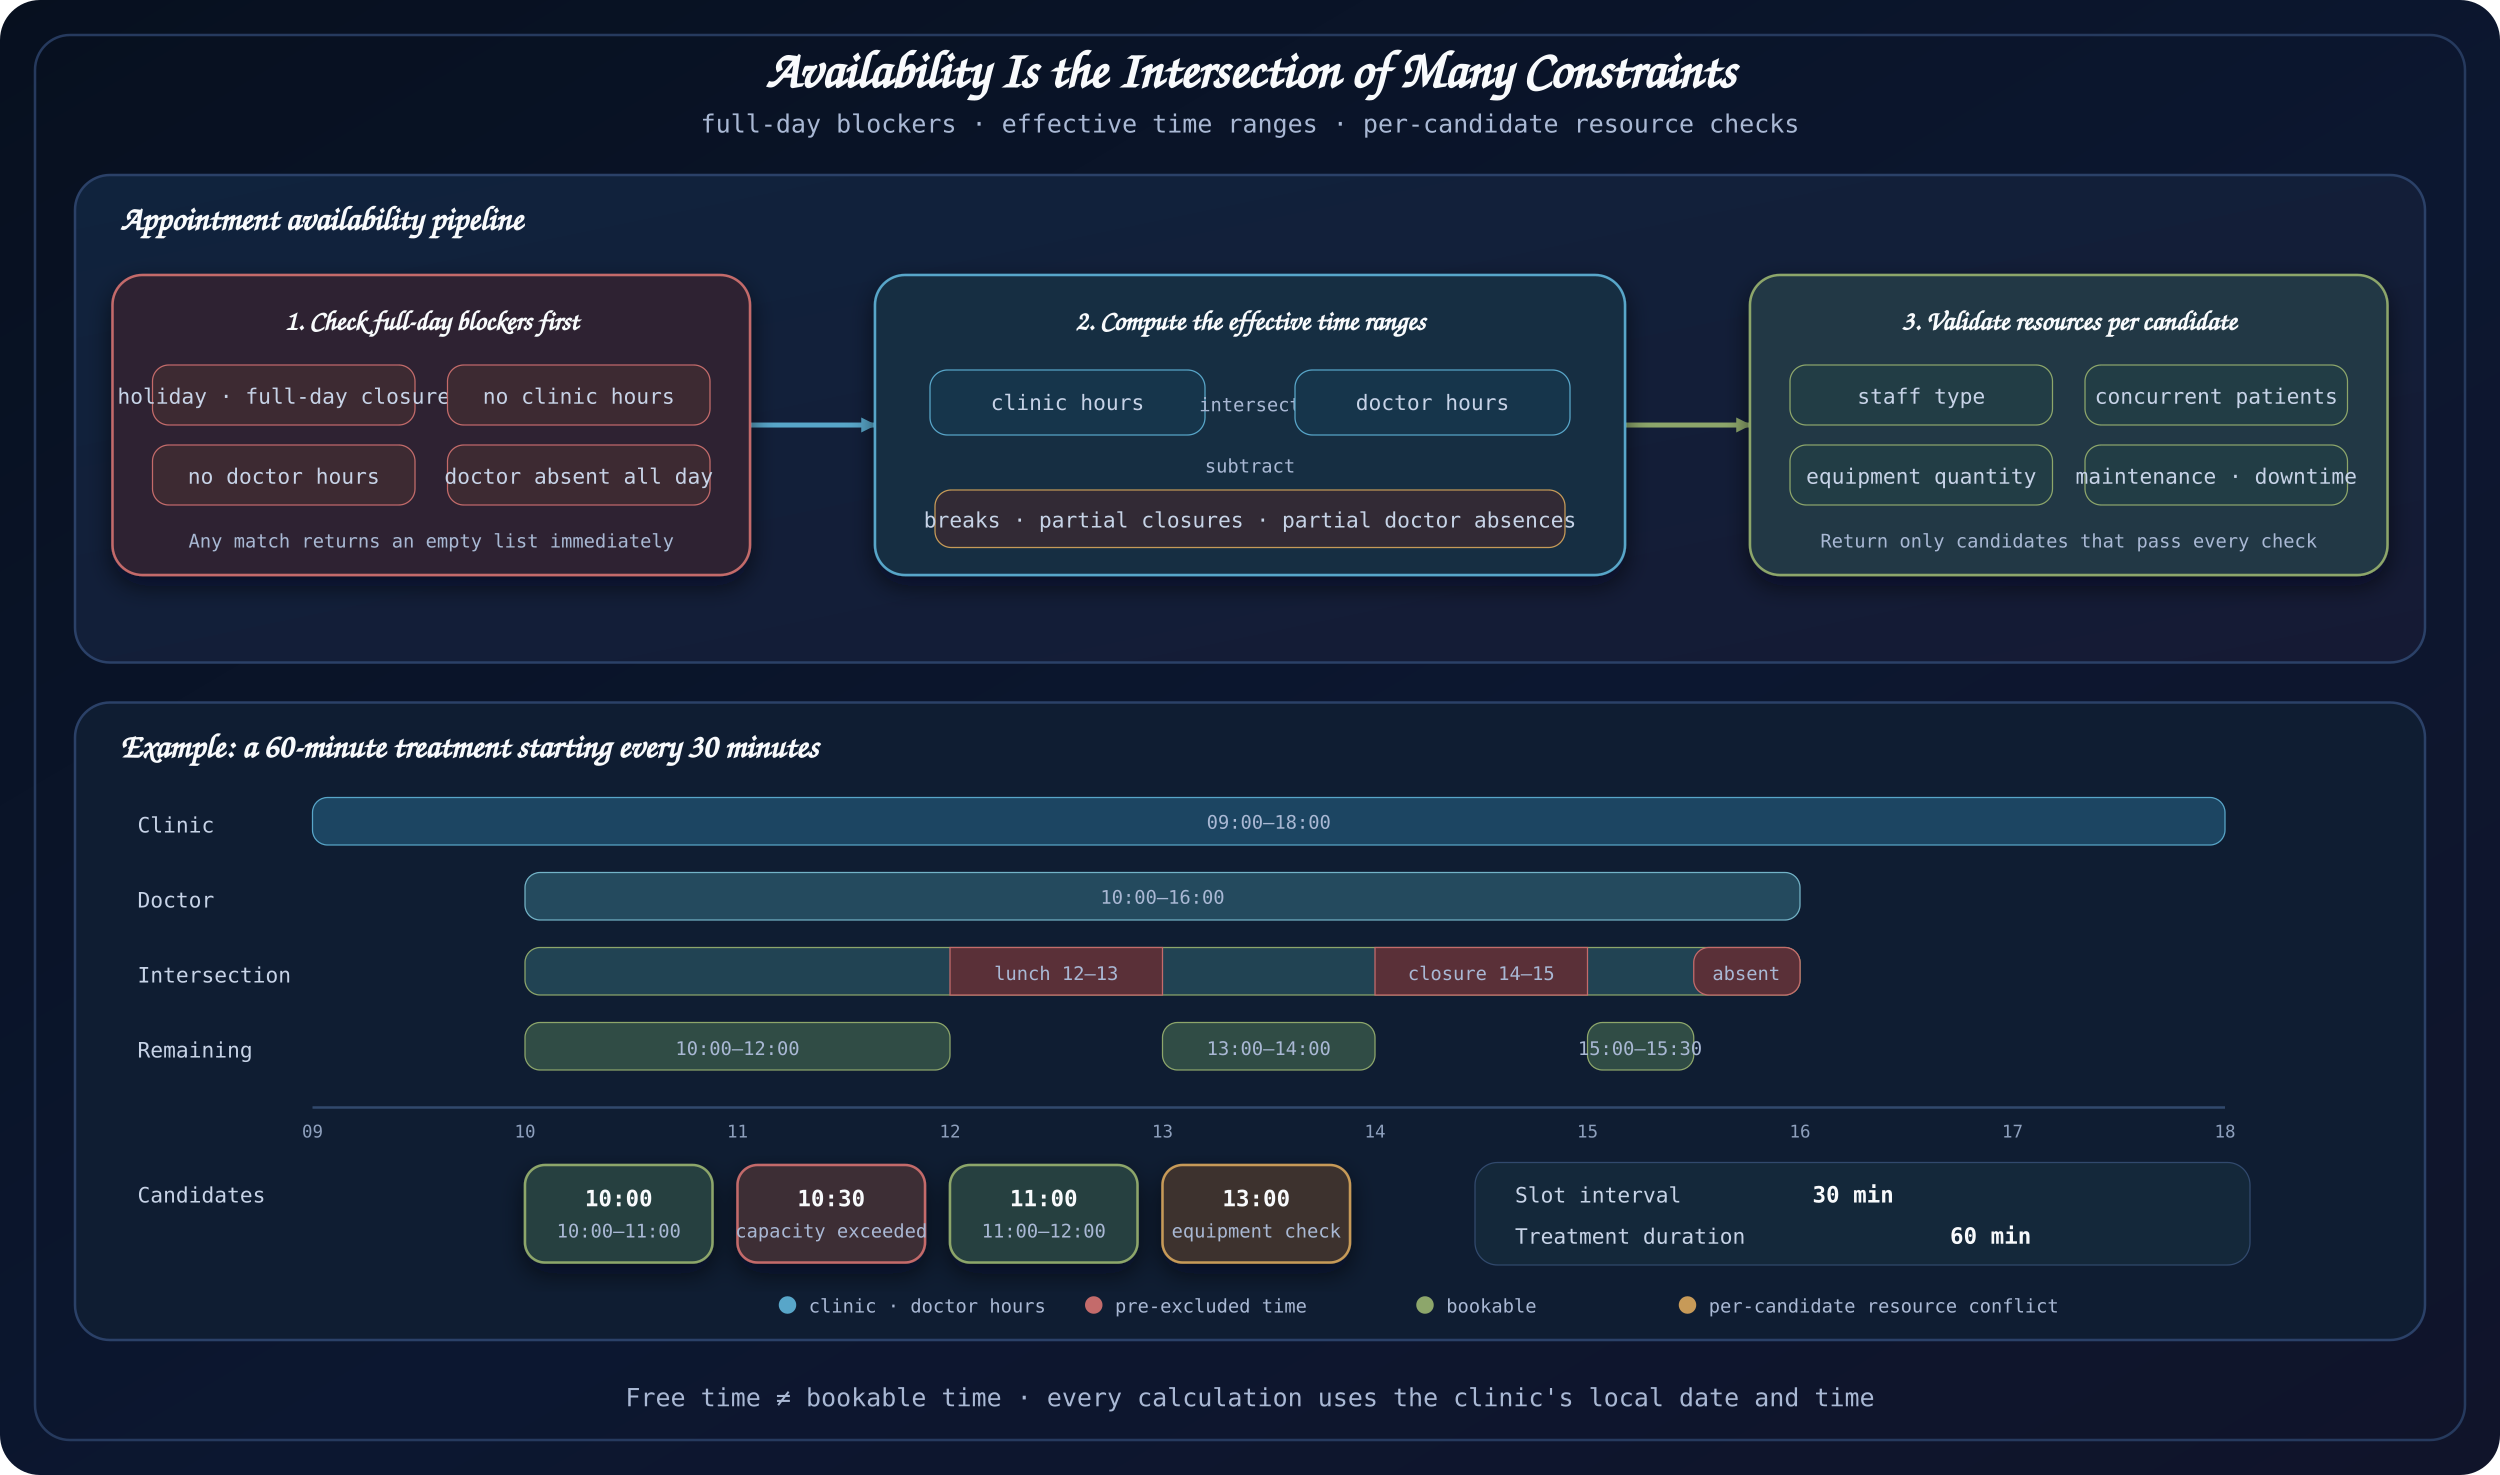
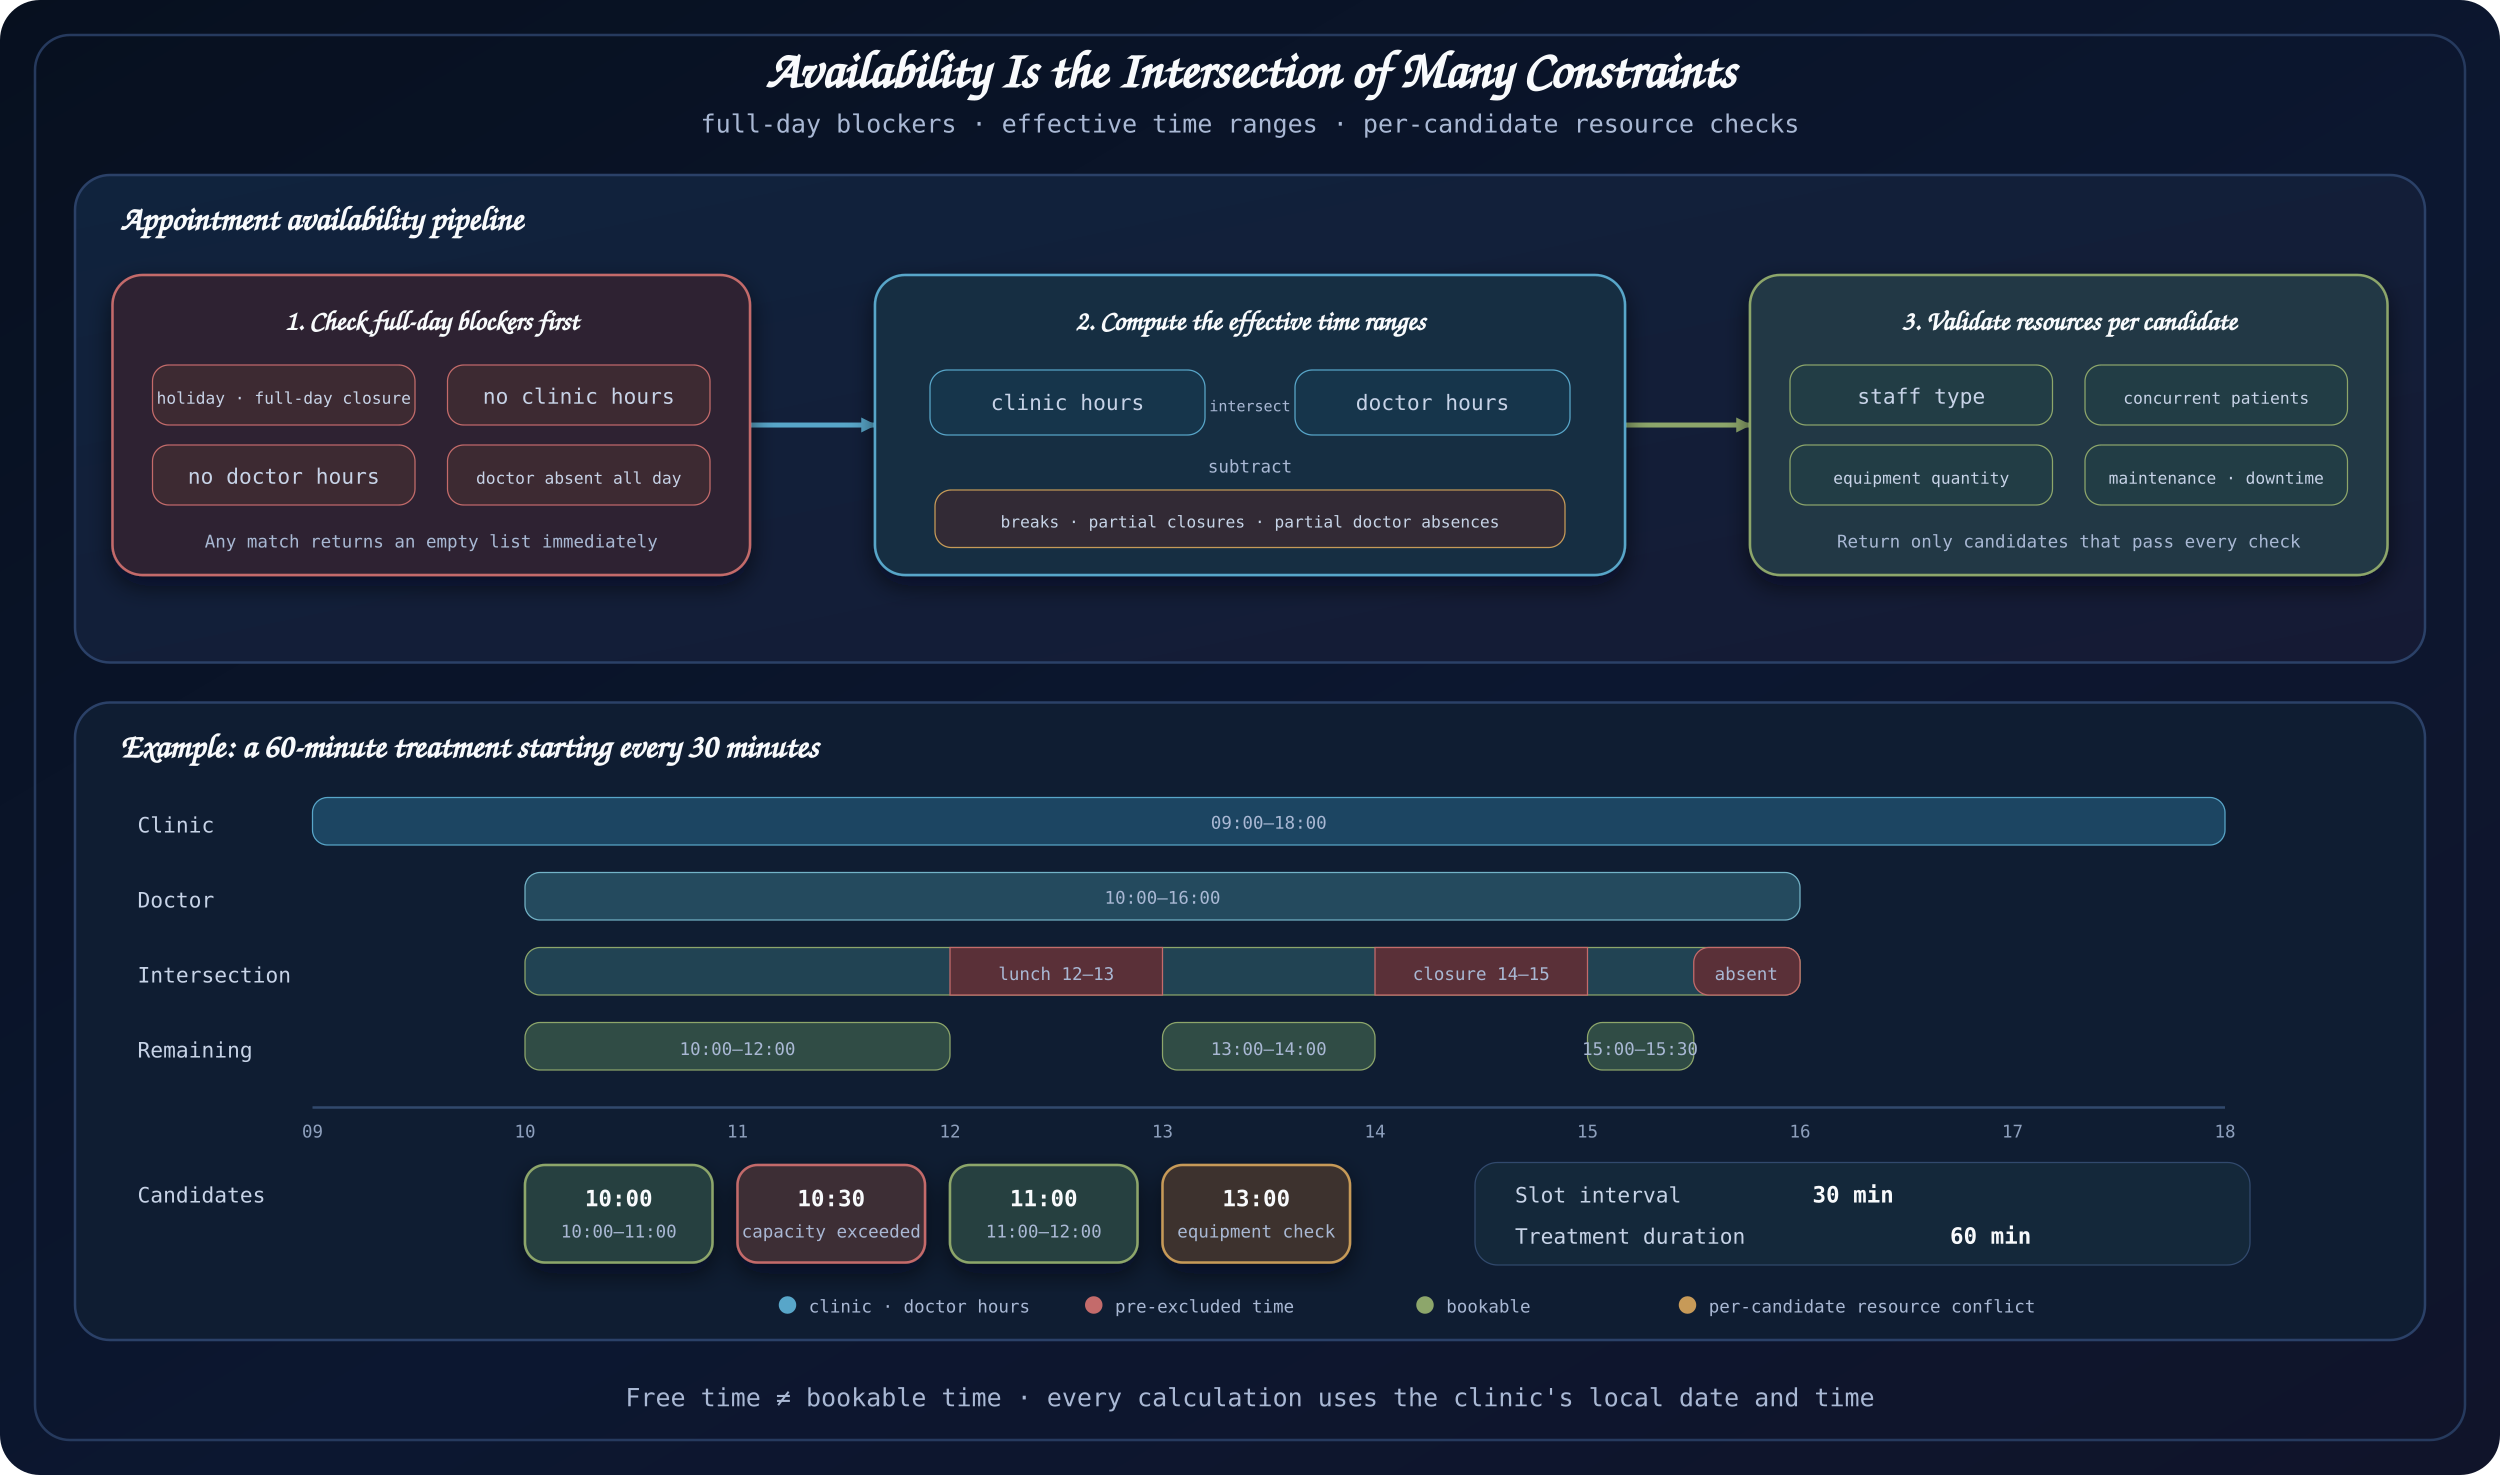
<svg xmlns="http://www.w3.org/2000/svg" width="2000" height="1180" viewBox="0 0 2000 1180" role="img" aria-labelledby="title desc">
  <defs>
    <linearGradient id="canvas" x1="0" y1="0" x2="1" y2="1">
      <stop offset="0" stop-color="#07101f" />
      <stop offset="0.55" stop-color="#0c1730" />
      <stop offset="1" stop-color="#10142a" />
    </linearGradient>
    <linearGradient id="panel" x1="0" y1="0" x2="1" y2="1">
      <stop offset="0" stop-color="#10233d" />
      <stop offset="1" stop-color="#151a34" />
    </linearGradient>
    <filter id="shadow" x="-20%" y="-20%" width="140%" height="150%">
      <feDropShadow dx="0" dy="8" stdDeviation="10" flood-color="#020617" flood-opacity="0.58" />
    </filter>
    <marker id="arrowBlue" markerWidth="14" markerHeight="14" refX="12" refY="7" orient="auto" markerUnits="userSpaceOnUse">
      <path d="M 1 1 L 13 7 L 1 13 Z" fill="#58a6c9" />
    </marker>
    <marker id="arrowGreen" markerWidth="14" markerHeight="14" refX="12" refY="7" orient="auto" markerUnits="userSpaceOnUse">
      <path d="M 1 1 L 13 7 L 1 13 Z" fill="#8da66b" />
    </marker>
    <style>
      .title { font-family: 'Architects Daughter', cursive; font-size: 42px; font-weight: 700; fill: #f8fafc; }
      .subtitle { font-family: 'Comic Mono', monospace; font-size: 20px; fill: #a9b8d4; }
      .panel-title { font-family: 'Architects Daughter', cursive; font-size: 27px; font-weight: 700; fill: #f8fafc; }
      .card-title { font-family: 'Architects Daughter', cursive; font-size: 22px; font-weight: 700; fill: #f8fafc; }
      .body { font-family: 'Comic Mono', monospace; font-size: 17px; fill: #c7d3e7; }
+       .body-tight { font-family: 'Comic Mono', monospace; font-size: 13px; fill: #c7d3e7; }
      .mono { font-family: 'Comic Mono', monospace; font-size: 18px; font-weight: 700; fill: #f8fafc; }
-       .small { font-family: 'Comic Mono', monospace; font-size: 15px; fill: #a9b8d4; }
+       .small { font-family: 'Comic Mono', monospace; font-size: 14px; fill: #a9b8d4; }
+       .micro { font-family: 'Comic Mono', monospace; font-size: 12px; fill: #a9b8d4; }
      .tick { font-family: 'Comic Mono', monospace; font-size: 14px; fill: #8ea0bd; }
      .connector { fill: none; stroke-linecap: round; stroke-linejoin: round; stroke-width: 4; }
      .primary { stroke: #58a6c9; marker-end: url(#arrowBlue); }
      .accepted { stroke: #8da66b; marker-end: url(#arrowGreen); }
    </style>
  </defs>
  <rect width="2000" height="1180" rx="32" fill="url(#canvas)" />
  <rect x="28" y="28" width="1944" height="1124" rx="28" fill="none" stroke="#263a5e" stroke-width="2" />
  <text class="title" x="1000" y="70" text-anchor="middle">Availability Is the Intersection of Many Constraints</text>
  <text class="subtitle" x="1000" y="106" text-anchor="middle">full-day blockers · effective time ranges · per-candidate resource checks</text>
  <g>
    <rect x="60" y="140" width="1880" height="390" rx="28" fill="url(#panel)" stroke="#2b4168" stroke-width="2" />
    <text class="panel-title" x="96" y="184">Appointment availability pipeline</text>
    <path class="connector primary" data-connector="blockers-effective" d="M 600 340 H 700" />
    <path class="connector accepted" data-connector="effective-candidates" d="M 1300 340 H 1400" />
    <g filter="url(#shadow)">
      <rect class="card" x="90" y="220" width="510" height="240" rx="24" fill="#2d2432" stroke="#c46b6b" stroke-width="2" />
      <text class="card-title" x="345" y="264" text-anchor="middle">1. Check full-day blockers first</text>
      <rect x="122" y="292" width="210" height="48" rx="13" fill="#3d2931" stroke="#c46b6b" />
-       <text class="body" x="227" y="323" text-anchor="middle">holiday · full-day closure</text>
+       <text class="body-tight" x="227" y="323" text-anchor="middle">holiday · full-day closure</text>
      <rect x="358" y="292" width="210" height="48" rx="13" fill="#3d2931" stroke="#c46b6b" />
      <text class="body" x="463" y="323" text-anchor="middle">no clinic hours</text>
      <rect x="122" y="356" width="210" height="48" rx="13" fill="#3d2931" stroke="#c46b6b" />
      <text class="body" x="227" y="387" text-anchor="middle">no doctor hours</text>
      <rect x="358" y="356" width="210" height="48" rx="13" fill="#3d2931" stroke="#c46b6b" />
-       <text class="body" x="463" y="387" text-anchor="middle">doctor absent all day</text>
+       <text class="body-tight" x="463" y="387" text-anchor="middle">doctor absent all day</text>
      <text class="small" x="345" y="438" text-anchor="middle">Any match returns an empty list immediately</text>
    </g>
    <g filter="url(#shadow)">
      <rect class="card" x="700" y="220" width="600" height="240" rx="24" fill="#172f43" stroke="#58a6c9" stroke-width="2" />
      <text class="card-title" x="1000" y="264" text-anchor="middle">2. Compute the effective time ranges</text>
      <rect x="744" y="296" width="220" height="52" rx="14" fill="#15344b" stroke="#58a6c9" />
      <text class="body" x="854" y="328" text-anchor="middle">clinic hours</text>
-       <text class="small" x="1000" y="329" text-anchor="middle">intersect</text>
+       <text class="micro" x="1000" y="329" text-anchor="middle">intersect</text>
      <rect x="1036" y="296" width="220" height="52" rx="14" fill="#15344b" stroke="#58a6c9" />
      <text class="body" x="1146" y="328" text-anchor="middle">doctor hours</text>
      <text class="small" x="1000" y="378" text-anchor="middle">subtract</text>
      <rect x="748" y="392" width="504" height="46" rx="13" fill="#302b34" stroke="#c79a58" />
-       <text class="body" x="1000" y="422" text-anchor="middle">breaks · partial closures · partial doctor absences</text>
+       <text class="body-tight" x="1000" y="422" text-anchor="middle">breaks · partial closures · partial doctor absences</text>
    </g>
    <g filter="url(#shadow)">
      <rect class="card" x="1400" y="220" width="510" height="240" rx="24" fill="#203744" stroke="#8da66b" stroke-width="2" />
      <text class="card-title" x="1655" y="264" text-anchor="middle">3. Validate resources per candidate</text>
      <rect x="1432" y="292" width="210" height="48" rx="13" fill="#223c45" stroke="#8da66b" />
      <text class="body" x="1537" y="323" text-anchor="middle">staff type</text>
      <rect x="1668" y="292" width="210" height="48" rx="13" fill="#223c45" stroke="#8da66b" />
-       <text class="body" x="1773" y="323" text-anchor="middle">concurrent patients</text>
+       <text class="body-tight" x="1773" y="323" text-anchor="middle">concurrent patients</text>
      <rect x="1432" y="356" width="210" height="48" rx="13" fill="#223c45" stroke="#8da66b" />
-       <text class="body" x="1537" y="387" text-anchor="middle">equipment quantity</text>
+       <text class="body-tight" x="1537" y="387" text-anchor="middle">equipment quantity</text>
      <rect x="1668" y="356" width="210" height="48" rx="13" fill="#223c45" stroke="#8da66b" />
-       <text class="body" x="1773" y="387" text-anchor="middle">maintenance · downtime</text>
+       <text class="body-tight" x="1773" y="387" text-anchor="middle">maintenance · downtime</text>
      <text class="small" x="1655" y="438" text-anchor="middle">Return only candidates that pass every check</text>
    </g>
  </g>
  <g>
    <rect x="60" y="562" width="1880" height="510" rx="28" fill="#0f1d32" stroke="#2b4168" stroke-width="2" />
    <text class="panel-title" x="96" y="606">Example: a 60-minute treatment starting every 30 minutes</text>
    <text class="body" x="110" y="666">Clinic</text>
    <rect x="250" y="638" width="1530" height="38" rx="12" fill="#1c4562" stroke="#58a6c9" />
    <text class="small" x="1015" y="663" text-anchor="middle">09:00–18:00</text>
    <text class="body" x="110" y="726">Doctor</text>
    <rect x="420" y="698" width="1020" height="38" rx="12" fill="#244a5e" stroke="#73b3c7" />
    <text class="small" x="930" y="723" text-anchor="middle">10:00–16:00</text>
    <text class="body" x="110" y="786">Intersection</text>
    <rect x="420" y="758" width="1020" height="38" rx="12" fill="#214353" stroke="#8da66b" />
    <rect x="760" y="758" width="170" height="38" fill="#5a3038" stroke="#c46b6b" />
    <rect x="1100" y="758" width="170" height="38" fill="#5a3038" stroke="#c46b6b" />
    <rect x="1355" y="758" width="85" height="38" rx="12" fill="#5a3038" stroke="#c46b6b" />
    <text class="small" x="845" y="784" text-anchor="middle">lunch 12–13</text>
    <text class="small" x="1185" y="784" text-anchor="middle">closure 14–15</text>
    <text class="small" x="1397" y="784" text-anchor="middle">absent</text>
    <text class="body" x="110" y="846">Remaining</text>
    <rect x="420" y="818" width="340" height="38" rx="12" fill="#304c45" stroke="#8da66b" />
    <rect x="930" y="818" width="170" height="38" rx="12" fill="#304c45" stroke="#8da66b" />
    <rect x="1270" y="818" width="85" height="38" rx="12" fill="#304c45" stroke="#8da66b" />
    <text class="small" x="590" y="844" text-anchor="middle">10:00–12:00</text>
    <text class="small" x="1015" y="844" text-anchor="middle">13:00–14:00</text>
    <text class="small" x="1312" y="844" text-anchor="middle">15:00–15:30</text>
    <g>
      <line x1="250" y1="886" x2="1780" y2="886" stroke="#31496d" stroke-width="2" />
      <g class="tick">
        <text x="250" y="910" text-anchor="middle">09</text>
        <text x="420" y="910" text-anchor="middle">10</text>
        <text x="590" y="910" text-anchor="middle">11</text>
        <text x="760" y="910" text-anchor="middle">12</text>
        <text x="930" y="910" text-anchor="middle">13</text>
        <text x="1100" y="910" text-anchor="middle">14</text>
        <text x="1270" y="910" text-anchor="middle">15</text>
        <text x="1440" y="910" text-anchor="middle">16</text>
        <text x="1610" y="910" text-anchor="middle">17</text>
        <text x="1780" y="910" text-anchor="middle">18</text>
      </g>
    </g>
    <text class="body" x="110" y="962">Candidates</text>
    <g filter="url(#shadow)">
      <rect class="card" x="420" y="932" width="150" height="78" rx="16" fill="#263f3f" stroke="#8da66b" stroke-width="2" />
      <text class="mono" x="495" y="965" text-anchor="middle">10:00</text>
      <text class="small" x="495" y="990" text-anchor="middle">10:00–11:00</text>
      <rect class="card" x="590" y="932" width="150" height="78" rx="16" fill="#3d2d35" stroke="#c46b6b" stroke-width="2" />
      <text class="mono" x="665" y="965" text-anchor="middle">10:30</text>
      <text class="small" x="665" y="990" text-anchor="middle">capacity exceeded</text>
      <rect class="card" x="760" y="932" width="150" height="78" rx="16" fill="#263f3f" stroke="#8da66b" stroke-width="2" />
      <text class="mono" x="835" y="965" text-anchor="middle">11:00</text>
      <text class="small" x="835" y="990" text-anchor="middle">11:00–12:00</text>
      <rect class="card" x="930" y="932" width="150" height="78" rx="16" fill="#3d332d" stroke="#c79a58" stroke-width="2" />
      <text class="mono" x="1005" y="965" text-anchor="middle">13:00</text>
      <text class="small" x="1005" y="990" text-anchor="middle">equipment check</text>
    </g>
    <rect x="1180" y="930" width="620" height="82" rx="18" fill="#14283a" stroke="#31496d" />
    <text class="body" x="1212" y="962">Slot interval</text>
    <text class="mono" x="1450" y="962">30 min</text>
    <text class="body" x="1212" y="995">Treatment duration</text>
    <text class="mono" x="1560" y="995">60 min</text>
    <circle cx="630" cy="1044" r="7" fill="#58a6c9" />
    <text class="small" x="647" y="1050">clinic · doctor hours</text>
    <circle cx="875" cy="1044" r="7" fill="#c46b6b" />
    <text class="small" x="892" y="1050">pre-excluded time</text>
    <circle cx="1140" cy="1044" r="7" fill="#8da66b" />
    <text class="small" x="1157" y="1050">bookable</text>
    <circle cx="1350" cy="1044" r="7" fill="#c79a58" />
    <text class="small" x="1367" y="1050">per-candidate resource conflict</text>
  </g>
  <text class="subtitle" x="1000" y="1125" text-anchor="middle">Free time ≠ bookable time · every calculation uses the clinic's local date and time</text>
</svg>
